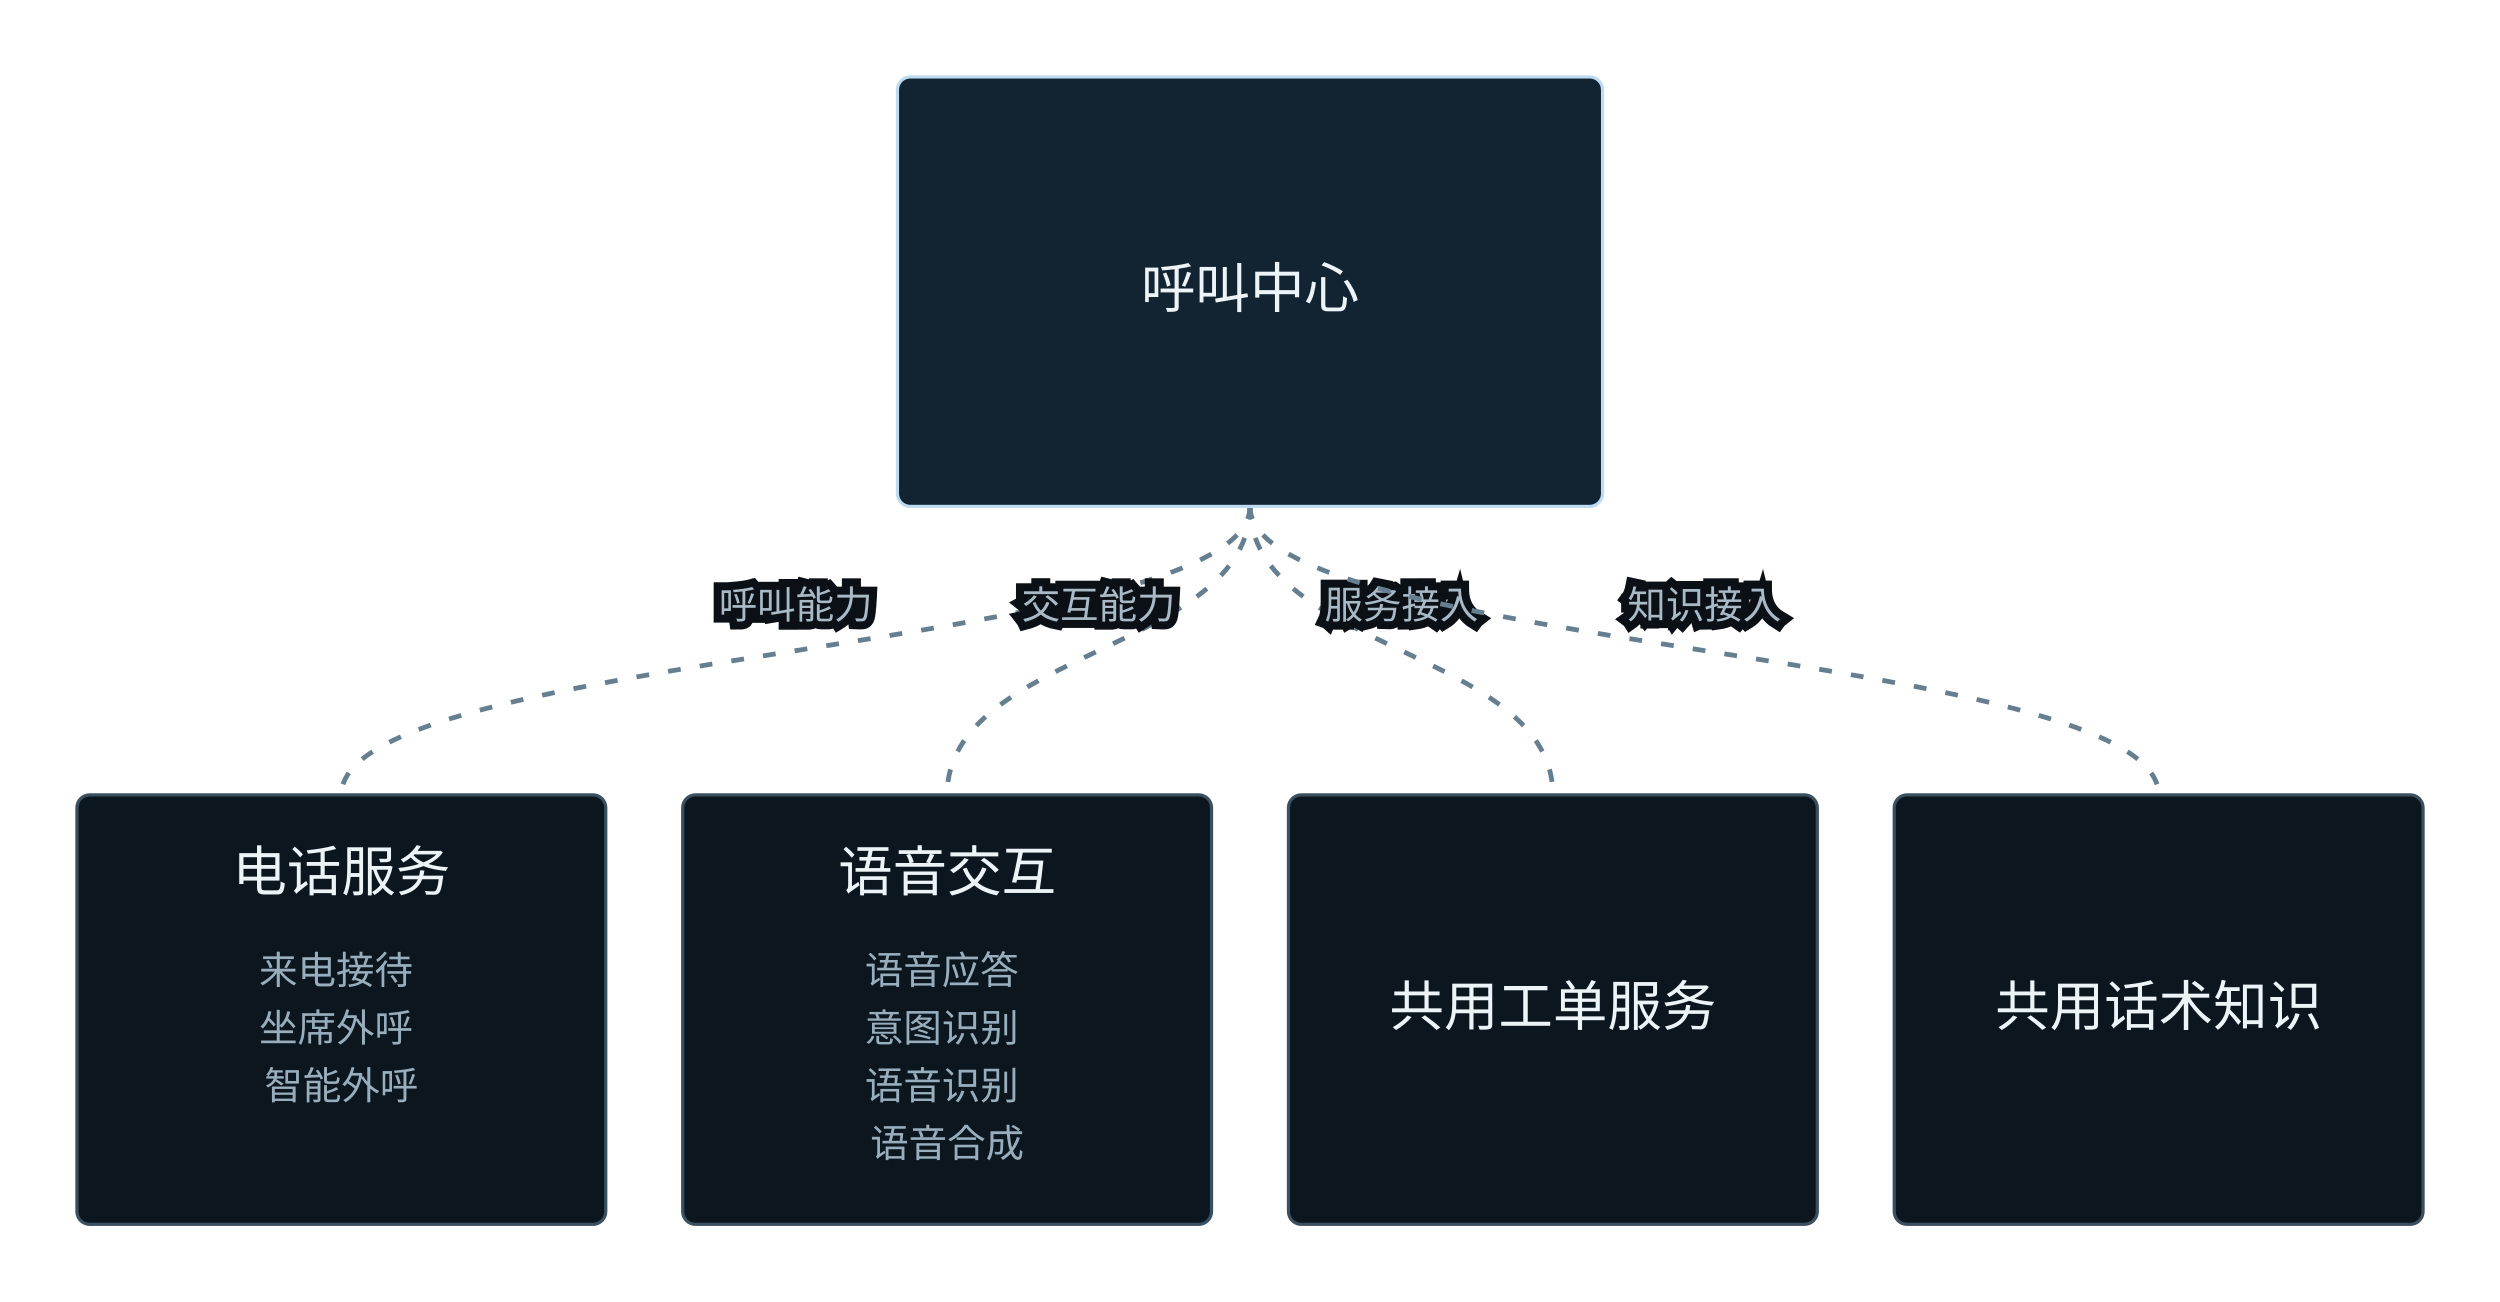
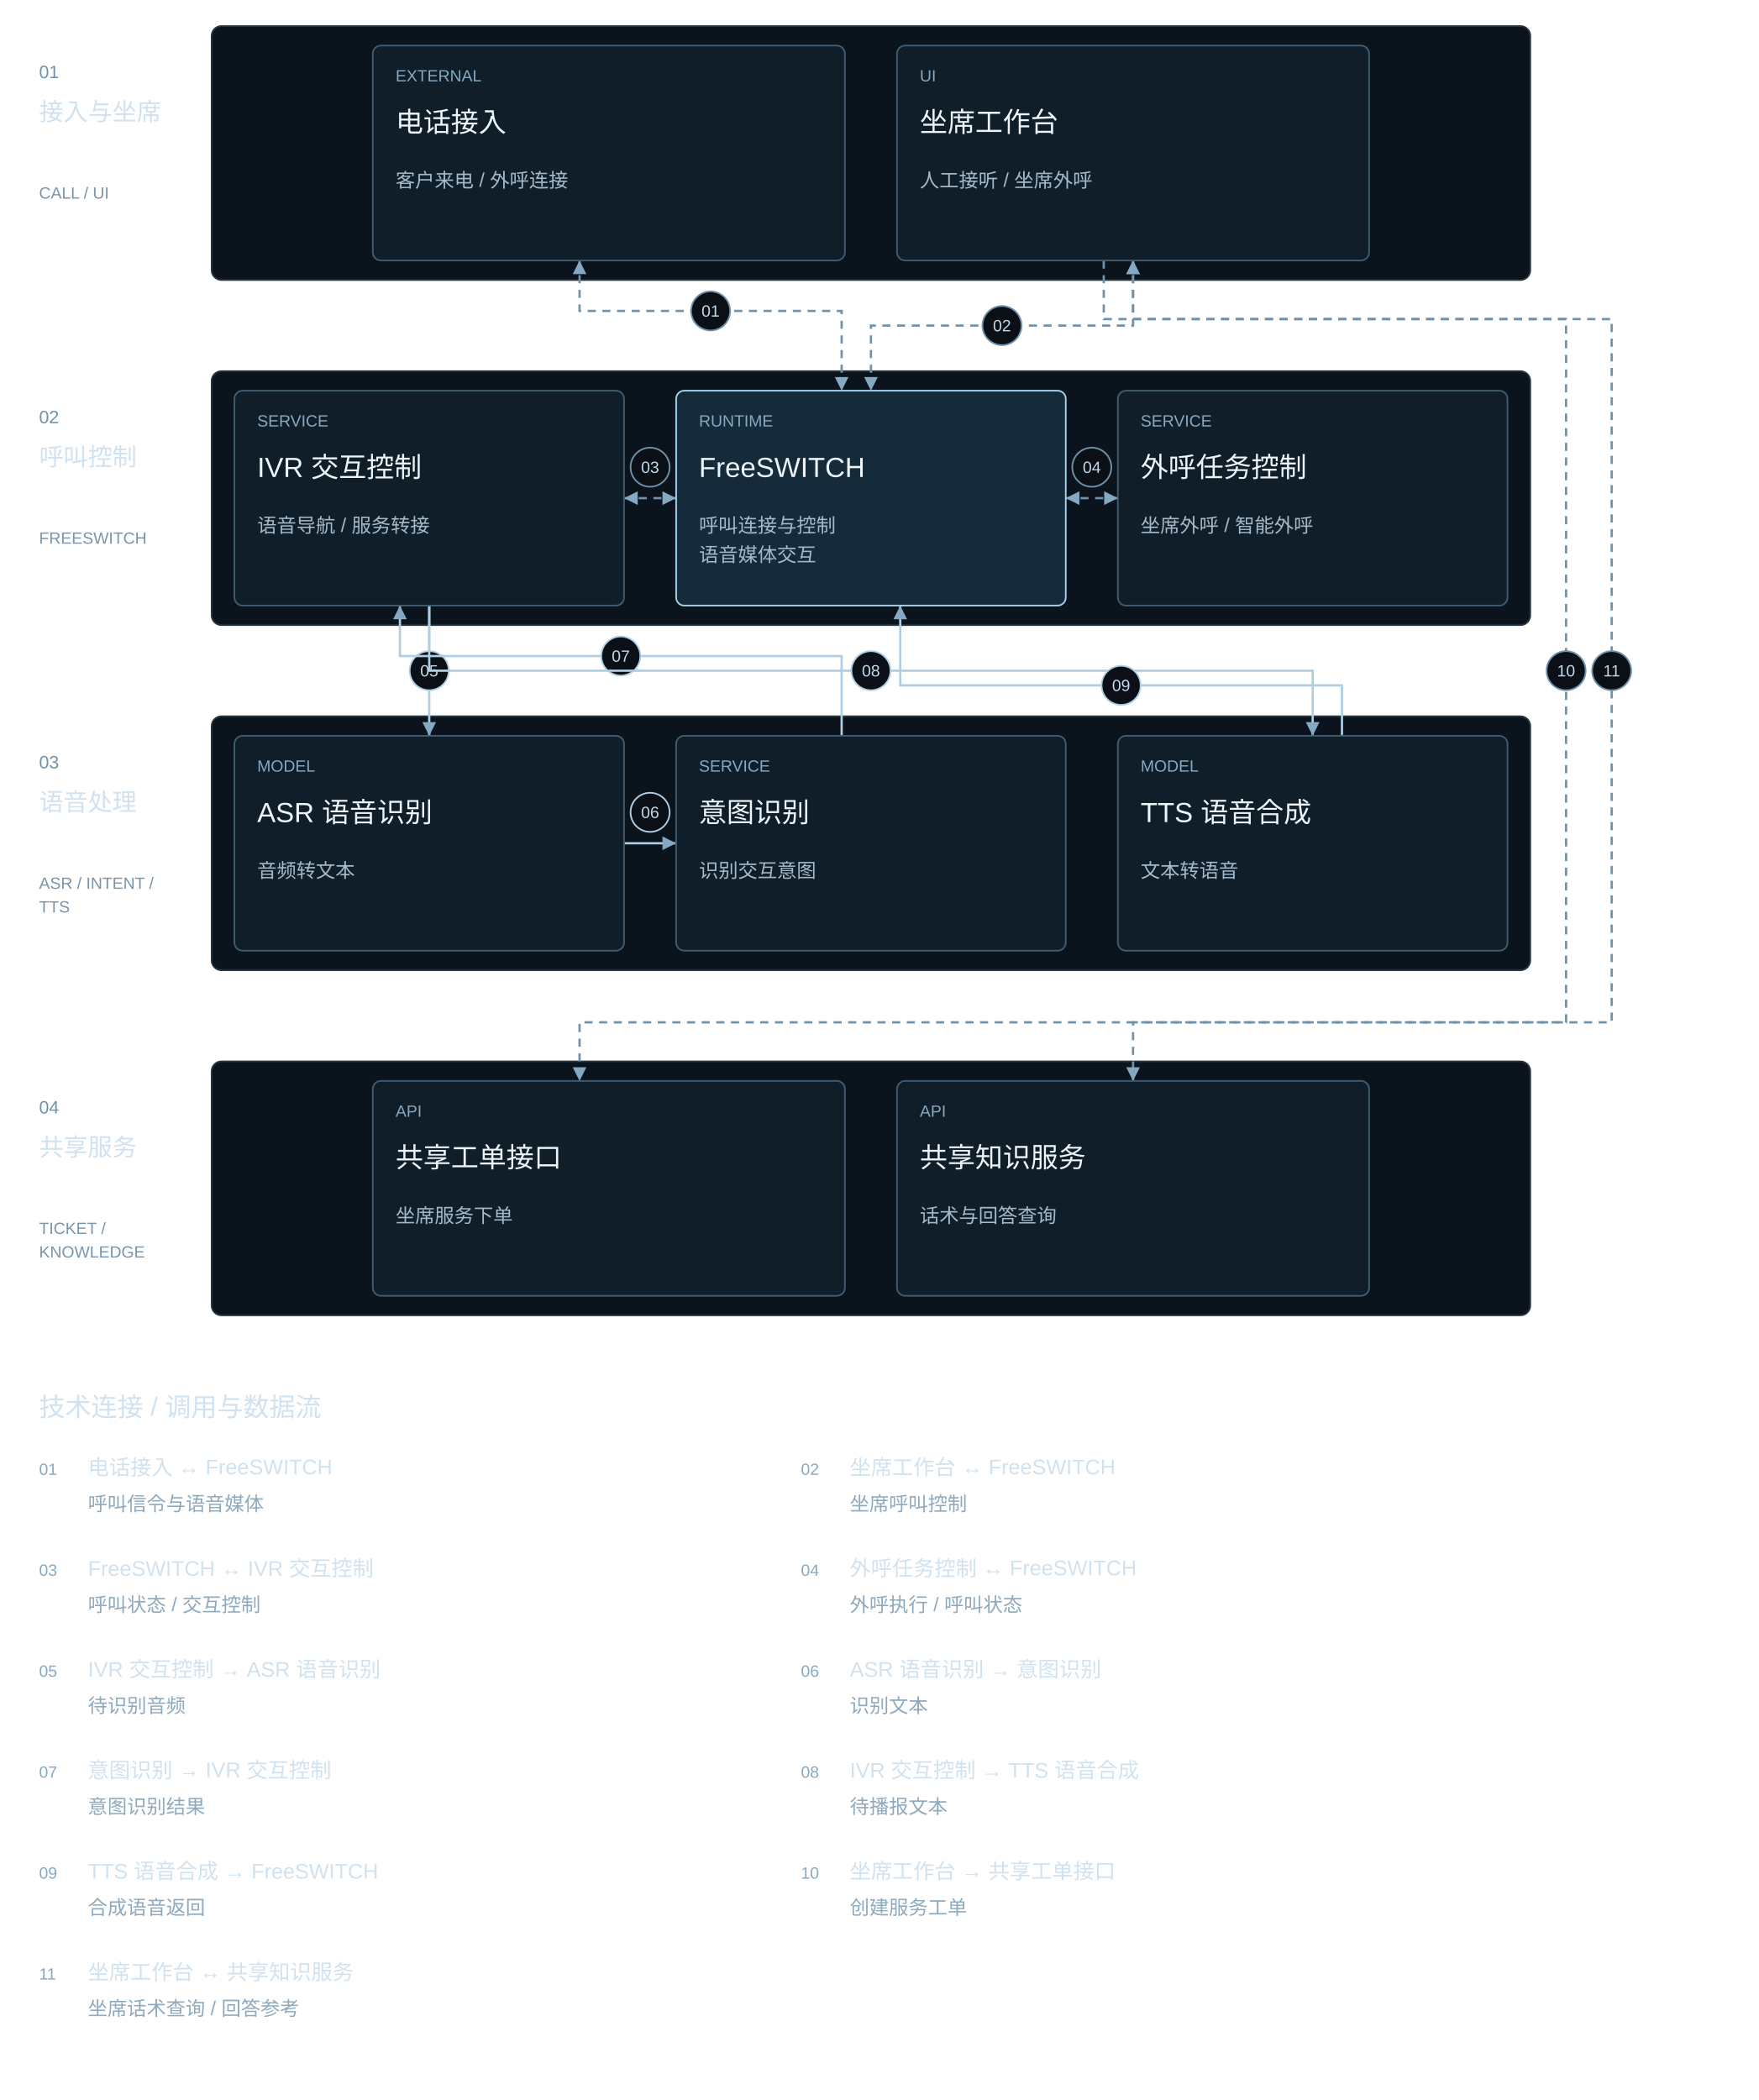
- <svg xmlns="http://www.w3.org/2000/svg" viewBox="0 0 780 406" role="img" aria-labelledby="title-customer-service-voice desc-customer-service-voice" style="font-family:Arial,'PingFang SC','Microsoft YaHei',sans-serif;background:#0a1015">
+ <svg xmlns="http://www.w3.org/2000/svg" viewBox="0 0 1080 1290" role="img" aria-labelledby="title-customer-service-voice desc-customer-service-voice" style="font-family:Arial,'PingFang SC','Microsoft YaHei',sans-serif;background:#0a1015">
  <defs>
    <marker id="arrow-customer-service-voice" viewBox="0 0 10 10" refX="10" refY="5" markerWidth="6" markerHeight="6" orient="auto-start-reverse">
-       <path d="M0 0 L10 5 L0 10" fill="#bedbf2" />
+       <path d="M0 0 L10 5 L0 10" fill="#85a9c2" />
    </marker>
  </defs>
-   <path d="M390 158 C390 203,106.5 203,106.5 248" fill="none" stroke="#657f91" stroke-width="1.5" stroke-dasharray="4 6" />
-   <text x="248.25" y="193" fill="#a9bac6" font-size="12" text-anchor="middle" stroke="#0a1015" stroke-width="5" paint-order="stroke">呼叫能力</text>
-   <path d="M390 158 C390 203,295.5 203,295.5 248" fill="none" stroke="#657f91" stroke-width="1.5" stroke-dasharray="4 6" />
-   <text x="342.75" y="193" fill="#a9bac6" font-size="12" text-anchor="middle" stroke="#0a1015" stroke-width="5" paint-order="stroke">交互能力</text>
-   <path d="M390 158 C390 203,484.5 203,484.5 248" fill="none" stroke="#657f91" stroke-width="1.5" stroke-dasharray="4 6" />
-   <text x="437.25" y="193" fill="#a9bac6" font-size="12" text-anchor="middle" stroke="#0a1015" stroke-width="5" paint-order="stroke">服务接入</text>
-   <path d="M390 158 C390 203,673.5 203,673.5 248" fill="none" stroke="#657f91" stroke-width="1.5" stroke-dasharray="4 6" />
-   <text x="531.75" y="193" fill="#a9bac6" font-size="12" text-anchor="middle" stroke="#0a1015" stroke-width="5" paint-order="stroke">知识接入</text>
-   <g>
-     <rect x="280" y="24" width="220" height="134" rx="4" fill="#122332" stroke="#bedbf2" />
-     <text x="390" y="96" fill="#edf4f8" font-size="17" text-anchor="middle">
-       <tspan x="390" dy="0">呼叫中心</tspan>
-     </text>
-   </g>
-   <g>
-     <rect x="24" y="248" width="165" height="134" rx="4" fill="#0c161f" stroke="#3a5060" />
-     <text x="106.5" y="278" fill="#edf4f8" font-size="17" text-anchor="middle">
-       <tspan x="106.5" dy="0">电话服务</tspan>
-     </text>
-     <text x="106.5" y="307" fill="#99aebd" font-size="12" text-anchor="middle">
-       <tspan x="106.5" dy="0">来电接待</tspan>
-       <tspan x="106.5" dy="18">坐席外呼</tspan>
-       <tspan x="106.5" dy="18">智能外呼</tspan>
-     </text>
-   </g>
-   <g>
-     <rect x="213" y="248" width="165" height="134" rx="4" fill="#0c161f" stroke="#3a5060" />
-     <text x="295.5" y="278" fill="#edf4f8" font-size="17" text-anchor="middle">
-       <tspan x="295.5" dy="0">语音交互</tspan>
-     </text>
-     <text x="295.5" y="307" fill="#99aebd" font-size="12" text-anchor="middle">
-       <tspan x="295.5" dy="0">语音应答</tspan>
-       <tspan x="295.5" dy="18">意图识别</tspan>
-       <tspan x="295.5" dy="18">语音识别</tspan>
-       <tspan x="295.5" dy="18">语音合成</tspan>
-     </text>
-   </g>
-   <g>
-     <rect x="402" y="248" width="165" height="134" rx="4" fill="#0c161f" stroke="#3a5060" />
-     <text x="484.5" y="320" fill="#edf4f8" font-size="17" text-anchor="middle">
-       <tspan x="484.5" dy="0">共用工单服务</tspan>
-     </text>
-   </g>
-   <g>
-     <rect x="591" y="248" width="165" height="134" rx="4" fill="#0c161f" stroke="#3a5060" />
-     <text x="673.5" y="320" fill="#edf4f8" font-size="17" text-anchor="middle">
-       <tspan x="673.5" dy="0">共用话术知识</tspan>
-     </text>
-   </g>
+   <g data-layer="access">
+     <rect x="130" y="16" width="810" height="156" rx="6" fill="#0b141d" stroke="#253541" />
+     <text x="24" y="48" fill="#6f92aa" font-size="11" text-anchor="start">
+       <tspan x="24" dy="0">01</tspan>
+     </text>
+     <text x="24" y="74" fill="#d0e2ef" font-size="15" text-anchor="start">
+       <tspan x="24" dy="0">接入与坐席</tspan>
+     </text>
+     <text x="24" y="122" fill="#7994a8" font-size="10" text-anchor="start">
+       <tspan x="24" dy="0">CALL / UI</tspan>
+     </text>
+   </g>
+   <g data-layer="call">
+     <rect x="130" y="228" width="810" height="156" rx="6" fill="#0b141d" stroke="#253541" />
+     <text x="24" y="260" fill="#6f92aa" font-size="11" text-anchor="start">
+       <tspan x="24" dy="0">02</tspan>
+     </text>
+     <text x="24" y="286" fill="#d0e2ef" font-size="15" text-anchor="start">
+       <tspan x="24" dy="0">呼叫控制</tspan>
+     </text>
+     <text x="24" y="334" fill="#7994a8" font-size="10" text-anchor="start">
+       <tspan x="24" dy="0">FREESWITCH</tspan>
+     </text>
+   </g>
+   <g data-layer="voice">
+     <rect x="130" y="440" width="810" height="156" rx="6" fill="#0b141d" stroke="#253541" />
+     <text x="24" y="472" fill="#6f92aa" font-size="11" text-anchor="start">
+       <tspan x="24" dy="0">03</tspan>
+     </text>
+     <text x="24" y="498" fill="#d0e2ef" font-size="15" text-anchor="start">
+       <tspan x="24" dy="0">语音处理</tspan>
+     </text>
+     <text x="24" y="546" fill="#7994a8" font-size="10" text-anchor="start">
+       <tspan x="24" dy="0">ASR / INTENT /</tspan>
+       <tspan x="24" dy="14.5">TTS</tspan>
+     </text>
+   </g>
+   <g data-layer="shared">
+     <rect x="130" y="652" width="810" height="156" rx="6" fill="#0b141d" stroke="#253541" />
+     <text x="24" y="684" fill="#6f92aa" font-size="11" text-anchor="start">
+       <tspan x="24" dy="0">04</tspan>
+     </text>
+     <text x="24" y="710" fill="#d0e2ef" font-size="15" text-anchor="start">
+       <tspan x="24" dy="0">共享服务</tspan>
+     </text>
+     <text x="24" y="758" fill="#7994a8" font-size="10" text-anchor="start">
+       <tspan x="24" dy="0">TICKET /</tspan>
+       <tspan x="24" dy="14.5">KNOWLEDGE</tspan>
+     </text>
+   </g>
+   <g data-edge="01">
+     <path d="M356 160 V191 H517 V240" fill="none" stroke="#6f91aa" stroke-width="1.4" stroke-dasharray="5 4" marker-start="url(#arrow-customer-service-voice)" marker-end="url(#arrow-customer-service-voice)" />
+     <circle cx="436.5" cy="191" r="12" fill="#0a1015" stroke="#6f91aa" />
+     <text x="436.5" y="194.5" fill="#c1d9ea" font-size="10" text-anchor="middle">
+       <tspan x="436.5" dy="0">01</tspan>
+     </text>
+   </g>
+   <g data-edge="02">
+     <path d="M696 160 V200 H535 V240" fill="none" stroke="#6f91aa" stroke-width="1.4" stroke-dasharray="5 4" marker-start="url(#arrow-customer-service-voice)" marker-end="url(#arrow-customer-service-voice)" />
+     <circle cx="615.5" cy="200" r="12" fill="#0a1015" stroke="#6f91aa" />
+     <text x="615.5" y="203.5" fill="#c1d9ea" font-size="10" text-anchor="middle">
+       <tspan x="615.5" dy="0">02</tspan>
+     </text>
+   </g>
+   <g data-edge="03">
+     <path d="M415.333 306 H383.333" fill="none" stroke="#6f91aa" stroke-width="1.4" stroke-dasharray="5 4" marker-start="url(#arrow-customer-service-voice)" marker-end="url(#arrow-customer-service-voice)" />
+     <circle cx="399.333" cy="287" r="12" fill="#0a1015" stroke="#6f91aa" />
+     <text x="399.333" y="290.5" fill="#c1d9ea" font-size="10" text-anchor="middle">
+       <tspan x="399.333" dy="0">03</tspan>
+     </text>
+   </g>
+   <g data-edge="04">
+     <path d="M686.667 306 H654.667" fill="none" stroke="#6f91aa" stroke-width="1.4" stroke-dasharray="5 4" marker-start="url(#arrow-customer-service-voice)" marker-end="url(#arrow-customer-service-voice)" />
+     <circle cx="670.667" cy="287" r="12" fill="#0a1015" stroke="#6f91aa" />
+     <text x="670.667" y="290.5" fill="#c1d9ea" font-size="10" text-anchor="middle">
+       <tspan x="670.667" dy="0">04</tspan>
+     </text>
+   </g>
+   <g data-edge="05">
+     <path d="M263.667 372 V412 H263.667 V452" fill="none" stroke="#afcee3" stroke-width="1.4" marker-end="url(#arrow-customer-service-voice)" />
+     <circle cx="263.667" cy="412" r="12" fill="#0a1015" stroke="#afcee3" />
+     <text x="263.667" y="415.5" fill="#c1d9ea" font-size="10" text-anchor="middle">
+       <tspan x="263.667" dy="0">05</tspan>
+     </text>
+   </g>
+   <g data-edge="06">
+     <path d="M383.333 518 H415.333" fill="none" stroke="#afcee3" stroke-width="1.4" marker-end="url(#arrow-customer-service-voice)" />
+     <circle cx="399.333" cy="499" r="12" fill="#0a1015" stroke="#afcee3" />
+     <text x="399.333" y="502.5" fill="#c1d9ea" font-size="10" text-anchor="middle">
+       <tspan x="399.333" dy="0">06</tspan>
+     </text>
+   </g>
+   <g data-edge="07">
+     <path d="M517 452 V403 H245.667 V372" fill="none" stroke="#afcee3" stroke-width="1.4" marker-end="url(#arrow-customer-service-voice)" />
+     <circle cx="381.333" cy="403" r="12" fill="#0a1015" stroke="#afcee3" />
+     <text x="381.333" y="406.5" fill="#c1d9ea" font-size="10" text-anchor="middle">
+       <tspan x="381.333" dy="0">07</tspan>
+     </text>
+   </g>
+   <g data-edge="08">
+     <path d="M263.667 372 V412 H806.333 V452" fill="none" stroke="#afcee3" stroke-width="1.4" marker-end="url(#arrow-customer-service-voice)" />
+     <circle cx="535" cy="412" r="12" fill="#0a1015" stroke="#afcee3" />
+     <text x="535" y="415.5" fill="#c1d9ea" font-size="10" text-anchor="middle">
+       <tspan x="535" dy="0">08</tspan>
+     </text>
+   </g>
+   <g data-edge="09">
+     <path d="M824.333 452 V421 H553 V372" fill="none" stroke="#afcee3" stroke-width="1.4" marker-end="url(#arrow-customer-service-voice)" />
+     <circle cx="688.667" cy="421" r="12" fill="#0a1015" stroke="#afcee3" />
+     <text x="688.667" y="424.5" fill="#c1d9ea" font-size="10" text-anchor="middle">
+       <tspan x="688.667" dy="0">09</tspan>
+     </text>
+   </g>
+   <g data-edge="10">
+     <path d="M678 160 V196 H962 V628 H356 V664" fill="none" stroke="#6f91aa" stroke-width="1.4" stroke-dasharray="5 4" marker-end="url(#arrow-customer-service-voice)" />
+     <circle cx="962" cy="412" r="12" fill="#0a1015" stroke="#6f91aa" />
+     <text x="962" y="415.5" fill="#c1d9ea" font-size="10" text-anchor="middle">
+       <tspan x="962" dy="0">10</tspan>
+     </text>
+   </g>
+   <g data-edge="11">
+     <path d="M696 160 V196 H990 V628 H696 V664" fill="none" stroke="#6f91aa" stroke-width="1.4" stroke-dasharray="5 4" marker-start="url(#arrow-customer-service-voice)" marker-end="url(#arrow-customer-service-voice)" />
+     <circle cx="990" cy="412" r="12" fill="#0a1015" stroke="#6f91aa" />
+     <text x="990" y="415.5" fill="#c1d9ea" font-size="10" text-anchor="middle">
+       <tspan x="990" dy="0">11</tspan>
+     </text>
+   </g>
+   <g data-node="phone">
+     <rect x="229" y="28" width="290" height="132" rx="5" fill="#101e29" stroke="#405c70" />
+     <text x="243" y="50" fill="#85a9c2" font-size="10" text-anchor="start">
+       <tspan x="243" dy="0">EXTERNAL</tspan>
+     </text>
+     <text x="243" y="81" fill="#edf4f8" font-size="17" text-anchor="start">
+       <tspan x="243" dy="0">电话接入</tspan>
+     </text>
+     <text x="243" y="115" fill="#a4bacb" font-size="12" text-anchor="start">
+       <tspan x="243" dy="0">客户来电 / 外呼连接</tspan>
+     </text>
+   </g>
+   <g data-node="seat">
+     <rect x="551" y="28" width="290" height="132" rx="5" fill="#101e29" stroke="#405c70" />
+     <text x="565" y="50" fill="#85a9c2" font-size="10" text-anchor="start">
+       <tspan x="565" dy="0">UI</tspan>
+     </text>
+     <text x="565" y="81" fill="#edf4f8" font-size="17" text-anchor="start">
+       <tspan x="565" dy="0">坐席工作台</tspan>
+     </text>
+     <text x="565" y="115" fill="#a4bacb" font-size="12" text-anchor="start">
+       <tspan x="565" dy="0">人工接听 / 坐席外呼</tspan>
+     </text>
+   </g>
+   <g data-node="ivr">
+     <rect x="144" y="240" width="239.333" height="132" rx="5" fill="#101e29" stroke="#405c70" />
+     <text x="158" y="262" fill="#85a9c2" font-size="10" text-anchor="start">
+       <tspan x="158" dy="0">SERVICE</tspan>
+     </text>
+     <text x="158" y="293" fill="#edf4f8" font-size="17" text-anchor="start">
+       <tspan x="158" dy="0">IVR 交互控制</tspan>
+     </text>
+     <text x="158" y="327" fill="#a4bacb" font-size="12" text-anchor="start">
+       <tspan x="158" dy="0">语音导航 / 服务转接</tspan>
+     </text>
+   </g>
+   <g data-node="switch">
+     <rect x="415.333" y="240" width="239.333" height="132" rx="5" fill="#152b3a" stroke="#a6d0eb" />
+     <text x="429.333" y="262" fill="#85a9c2" font-size="10" text-anchor="start">
+       <tspan x="429.333" dy="0">RUNTIME</tspan>
+     </text>
+     <text x="429.333" y="293" fill="#edf4f8" font-size="17" text-anchor="start">
+       <tspan x="429.333" dy="0">FreeSWITCH</tspan>
+     </text>
+     <text x="429.333" y="327" fill="#a4bacb" font-size="12" text-anchor="start">
+       <tspan x="429.333" dy="0">呼叫连接与控制</tspan>
+       <tspan x="429.333" dy="18">语音媒体交互</tspan>
+     </text>
+   </g>
+   <g data-node="outbound">
+     <rect x="686.667" y="240" width="239.333" height="132" rx="5" fill="#101e29" stroke="#405c70" />
+     <text x="700.667" y="262" fill="#85a9c2" font-size="10" text-anchor="start">
+       <tspan x="700.667" dy="0">SERVICE</tspan>
+     </text>
+     <text x="700.667" y="293" fill="#edf4f8" font-size="17" text-anchor="start">
+       <tspan x="700.667" dy="0">外呼任务控制</tspan>
+     </text>
+     <text x="700.667" y="327" fill="#a4bacb" font-size="12" text-anchor="start">
+       <tspan x="700.667" dy="0">坐席外呼 / 智能外呼</tspan>
+     </text>
+   </g>
+   <g data-node="asr">
+     <rect x="144" y="452" width="239.333" height="132" rx="5" fill="#101e29" stroke="#405c70" />
+     <text x="158" y="474" fill="#85a9c2" font-size="10" text-anchor="start">
+       <tspan x="158" dy="0">MODEL</tspan>
+     </text>
+     <text x="158" y="505" fill="#edf4f8" font-size="17" text-anchor="start">
+       <tspan x="158" dy="0">ASR 语音识别</tspan>
+     </text>
+     <text x="158" y="539" fill="#a4bacb" font-size="12" text-anchor="start">
+       <tspan x="158" dy="0">音频转文本</tspan>
+     </text>
+   </g>
+   <g data-node="intent">
+     <rect x="415.333" y="452" width="239.333" height="132" rx="5" fill="#101e29" stroke="#405c70" />
+     <text x="429.333" y="474" fill="#85a9c2" font-size="10" text-anchor="start">
+       <tspan x="429.333" dy="0">SERVICE</tspan>
+     </text>
+     <text x="429.333" y="505" fill="#edf4f8" font-size="17" text-anchor="start">
+       <tspan x="429.333" dy="0">意图识别</tspan>
+     </text>
+     <text x="429.333" y="539" fill="#a4bacb" font-size="12" text-anchor="start">
+       <tspan x="429.333" dy="0">识别交互意图</tspan>
+     </text>
+   </g>
+   <g data-node="tts">
+     <rect x="686.667" y="452" width="239.333" height="132" rx="5" fill="#101e29" stroke="#405c70" />
+     <text x="700.667" y="474" fill="#85a9c2" font-size="10" text-anchor="start">
+       <tspan x="700.667" dy="0">MODEL</tspan>
+     </text>
+     <text x="700.667" y="505" fill="#edf4f8" font-size="17" text-anchor="start">
+       <tspan x="700.667" dy="0">TTS 语音合成</tspan>
+     </text>
+     <text x="700.667" y="539" fill="#a4bacb" font-size="12" text-anchor="start">
+       <tspan x="700.667" dy="0">文本转语音</tspan>
+     </text>
+   </g>
+   <g data-node="ticket">
+     <rect x="229" y="664" width="290" height="132" rx="5" fill="#101e29" stroke="#405c70" />
+     <text x="243" y="686" fill="#85a9c2" font-size="10" text-anchor="start">
+       <tspan x="243" dy="0">API</tspan>
+     </text>
+     <text x="243" y="717" fill="#edf4f8" font-size="17" text-anchor="start">
+       <tspan x="243" dy="0">共享工单接口</tspan>
+     </text>
+     <text x="243" y="751" fill="#a4bacb" font-size="12" text-anchor="start">
+       <tspan x="243" dy="0">坐席服务下单</tspan>
+     </text>
+   </g>
+   <g data-node="knowledge">
+     <rect x="551" y="664" width="290" height="132" rx="5" fill="#101e29" stroke="#405c70" />
+     <text x="565" y="686" fill="#85a9c2" font-size="10" text-anchor="start">
+       <tspan x="565" dy="0">API</tspan>
+     </text>
+     <text x="565" y="717" fill="#edf4f8" font-size="17" text-anchor="start">
+       <tspan x="565" dy="0">共享知识服务</tspan>
+     </text>
+     <text x="565" y="751" fill="#a4bacb" font-size="12" text-anchor="start">
+       <tspan x="565" dy="0">话术与回答查询</tspan>
+     </text>
+   </g>
+   <text x="24" y="870" fill="#d0e2ef" font-size="16" text-anchor="start">
+     <tspan x="24" dy="0">技术连接 / 调用与数据流</tspan>
+   </text>
+   <text x="24" y="906" fill="#85a9c2" font-size="10" text-anchor="start">
+     <tspan x="24" dy="0">01</tspan>
+   </text>
+   <text x="54" y="906" fill="#d0e2ef" font-size="13" text-anchor="start">
+     <tspan x="54" dy="0">电话接入 ↔ FreeSWITCH</tspan>
+   </text>
+   <text x="54" y="928" fill="#8da9bd" font-size="12" text-anchor="start">
+     <tspan x="54" dy="0">呼叫信令与语音媒体</tspan>
+   </text>
+   <text x="492" y="906" fill="#85a9c2" font-size="10" text-anchor="start">
+     <tspan x="492" dy="0">02</tspan>
+   </text>
+   <text x="522" y="906" fill="#d0e2ef" font-size="13" text-anchor="start">
+     <tspan x="522" dy="0">坐席工作台 ↔ FreeSWITCH</tspan>
+   </text>
+   <text x="522" y="928" fill="#8da9bd" font-size="12" text-anchor="start">
+     <tspan x="522" dy="0">坐席呼叫控制</tspan>
+   </text>
+   <text x="24" y="968" fill="#85a9c2" font-size="10" text-anchor="start">
+     <tspan x="24" dy="0">03</tspan>
+   </text>
+   <text x="54" y="968" fill="#d0e2ef" font-size="13" text-anchor="start">
+     <tspan x="54" dy="0">FreeSWITCH ↔ IVR 交互控制</tspan>
+   </text>
+   <text x="54" y="990" fill="#8da9bd" font-size="12" text-anchor="start">
+     <tspan x="54" dy="0">呼叫状态 / 交互控制</tspan>
+   </text>
+   <text x="492" y="968" fill="#85a9c2" font-size="10" text-anchor="start">
+     <tspan x="492" dy="0">04</tspan>
+   </text>
+   <text x="522" y="968" fill="#d0e2ef" font-size="13" text-anchor="start">
+     <tspan x="522" dy="0">外呼任务控制 ↔ FreeSWITCH</tspan>
+   </text>
+   <text x="522" y="990" fill="#8da9bd" font-size="12" text-anchor="start">
+     <tspan x="522" dy="0">外呼执行 / 呼叫状态</tspan>
+   </text>
+   <text x="24" y="1030" fill="#85a9c2" font-size="10" text-anchor="start">
+     <tspan x="24" dy="0">05</tspan>
+   </text>
+   <text x="54" y="1030" fill="#d0e2ef" font-size="13" text-anchor="start">
+     <tspan x="54" dy="0">IVR 交互控制 → ASR 语音识别</tspan>
+   </text>
+   <text x="54" y="1052" fill="#8da9bd" font-size="12" text-anchor="start">
+     <tspan x="54" dy="0">待识别音频</tspan>
+   </text>
+   <text x="492" y="1030" fill="#85a9c2" font-size="10" text-anchor="start">
+     <tspan x="492" dy="0">06</tspan>
+   </text>
+   <text x="522" y="1030" fill="#d0e2ef" font-size="13" text-anchor="start">
+     <tspan x="522" dy="0">ASR 语音识别 → 意图识别</tspan>
+   </text>
+   <text x="522" y="1052" fill="#8da9bd" font-size="12" text-anchor="start">
+     <tspan x="522" dy="0">识别文本</tspan>
+   </text>
+   <text x="24" y="1092" fill="#85a9c2" font-size="10" text-anchor="start">
+     <tspan x="24" dy="0">07</tspan>
+   </text>
+   <text x="54" y="1092" fill="#d0e2ef" font-size="13" text-anchor="start">
+     <tspan x="54" dy="0">意图识别 → IVR 交互控制</tspan>
+   </text>
+   <text x="54" y="1114" fill="#8da9bd" font-size="12" text-anchor="start">
+     <tspan x="54" dy="0">意图识别结果</tspan>
+   </text>
+   <text x="492" y="1092" fill="#85a9c2" font-size="10" text-anchor="start">
+     <tspan x="492" dy="0">08</tspan>
+   </text>
+   <text x="522" y="1092" fill="#d0e2ef" font-size="13" text-anchor="start">
+     <tspan x="522" dy="0">IVR 交互控制 → TTS 语音合成</tspan>
+   </text>
+   <text x="522" y="1114" fill="#8da9bd" font-size="12" text-anchor="start">
+     <tspan x="522" dy="0">待播报文本</tspan>
+   </text>
+   <text x="24" y="1154" fill="#85a9c2" font-size="10" text-anchor="start">
+     <tspan x="24" dy="0">09</tspan>
+   </text>
+   <text x="54" y="1154" fill="#d0e2ef" font-size="13" text-anchor="start">
+     <tspan x="54" dy="0">TTS 语音合成 → FreeSWITCH</tspan>
+   </text>
+   <text x="54" y="1176" fill="#8da9bd" font-size="12" text-anchor="start">
+     <tspan x="54" dy="0">合成语音返回</tspan>
+   </text>
+   <text x="492" y="1154" fill="#85a9c2" font-size="10" text-anchor="start">
+     <tspan x="492" dy="0">10</tspan>
+   </text>
+   <text x="522" y="1154" fill="#d0e2ef" font-size="13" text-anchor="start">
+     <tspan x="522" dy="0">坐席工作台 → 共享工单接口</tspan>
+   </text>
+   <text x="522" y="1176" fill="#8da9bd" font-size="12" text-anchor="start">
+     <tspan x="522" dy="0">创建服务工单</tspan>
+   </text>
+   <text x="24" y="1216" fill="#85a9c2" font-size="10" text-anchor="start">
+     <tspan x="24" dy="0">11</tspan>
+   </text>
+   <text x="54" y="1216" fill="#d0e2ef" font-size="13" text-anchor="start">
+     <tspan x="54" dy="0">坐席工作台 ↔ 共享知识服务</tspan>
+   </text>
+   <text x="54" y="1238" fill="#8da9bd" font-size="12" text-anchor="start">
+     <tspan x="54" dy="0">坐席话术查询 / 回答参考</tspan>
+   </text>
</svg>
